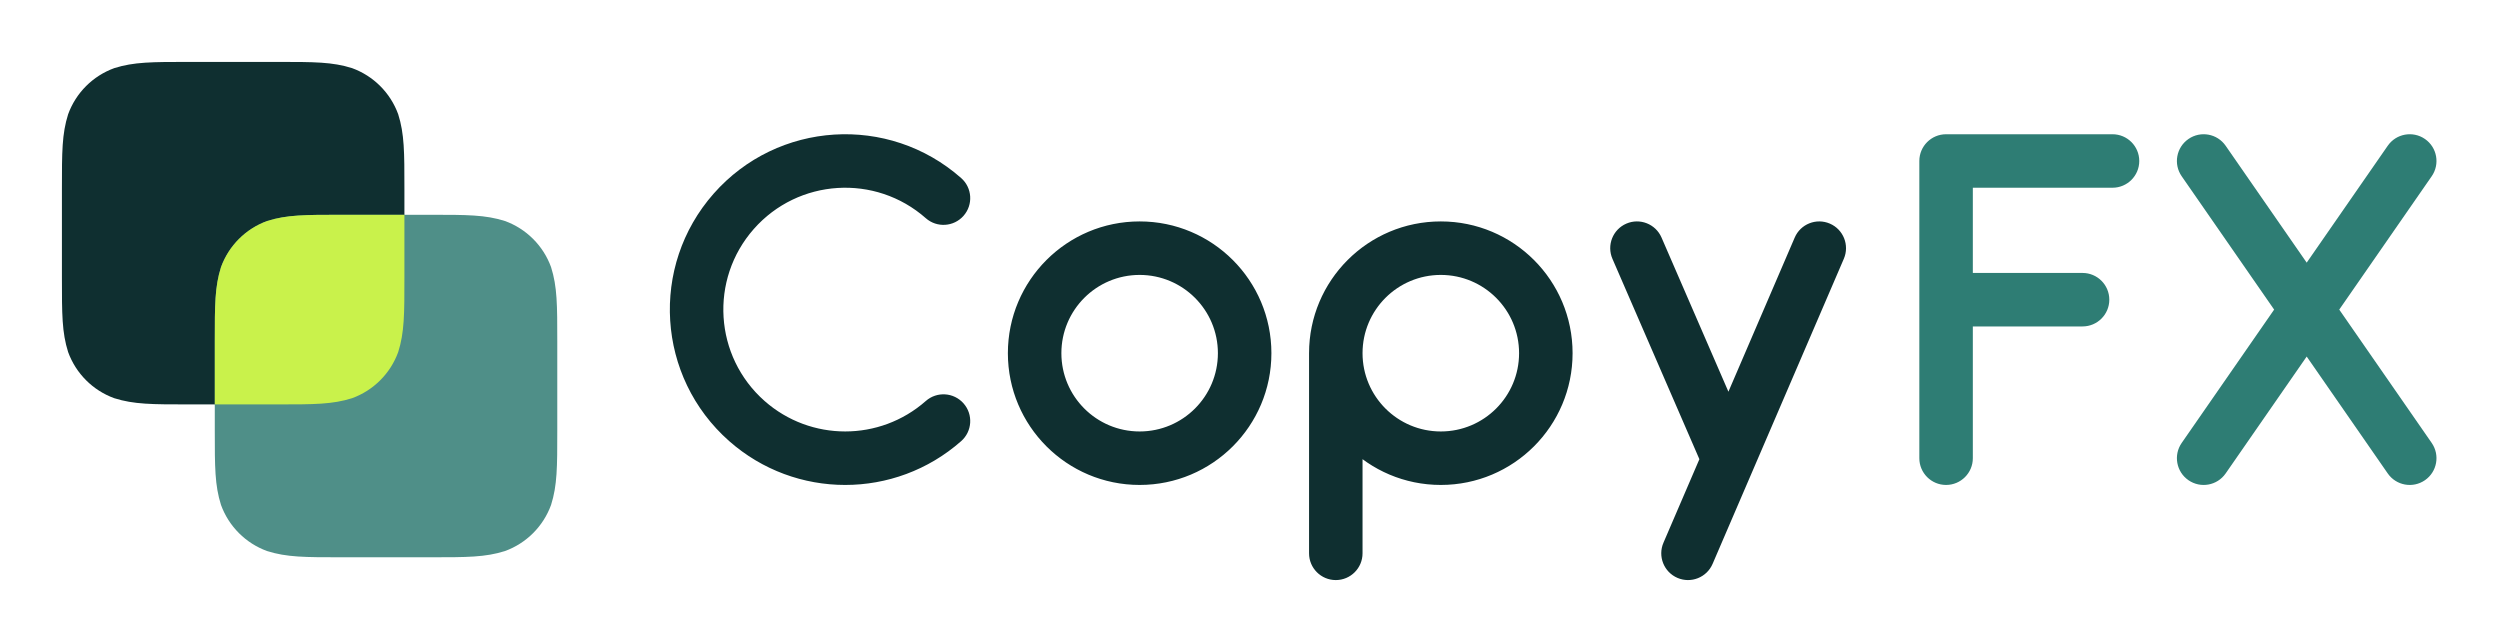
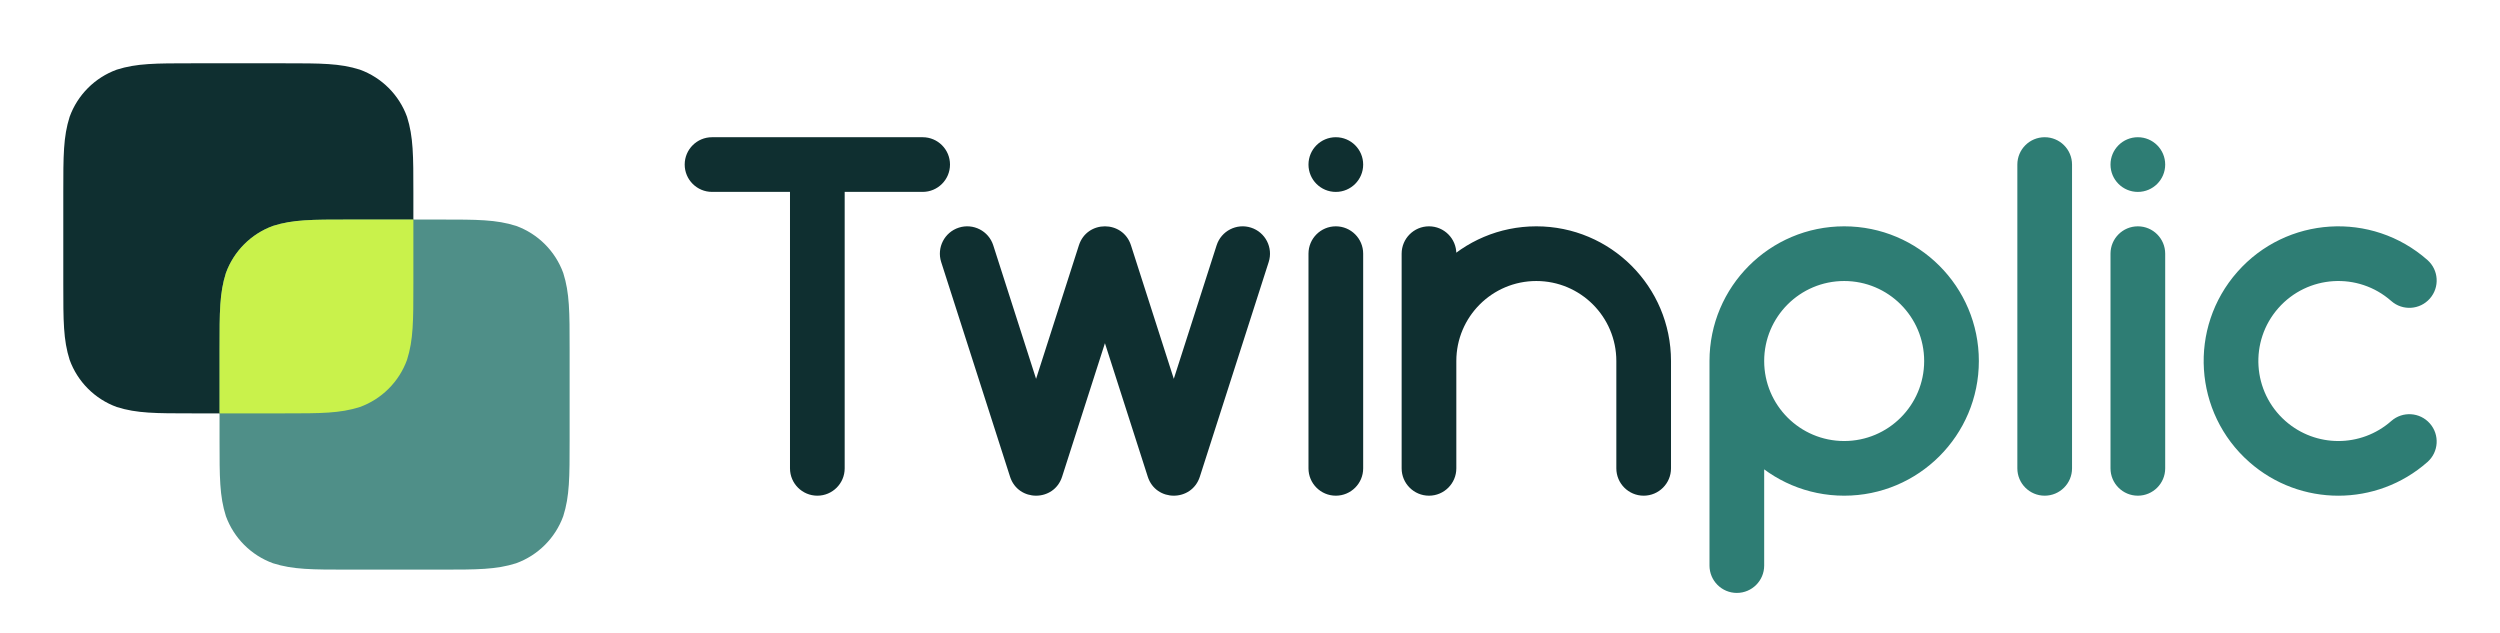
- <svg xmlns="http://www.w3.org/2000/svg" viewBox="0 0 1292 320" width="1292" height="320">
+ <svg xmlns="http://www.w3.org/2000/svg" viewBox="0 0 1264 320" width="1264" height="320">
  <defs>
    <clipPath id="front">
      <path d="M97.48 32.00L143.52 32.00C162.38 32.00 171.80 32.00 181.95 35.21C193.03 39.24 201.76 47.97 205.79 59.05C209.00 69.20 209.00 78.62 209.00 97.48L209.00 143.52C209.00 162.38 209.00 171.80 205.79 181.95C201.76 193.03 193.03 201.76 181.95 205.79C171.80 209.00 162.38 209.00 143.52 209.00L97.48 209.00C78.62 209.00 69.20 209.00 59.05 205.79C47.97 201.76 39.24 193.03 35.21 181.95C32.00 171.80 32.00 162.38 32.00 143.52L32.00 97.48C32.00 78.62 32.00 69.20 35.21 59.05C39.24 47.97 47.97 39.24 59.05 35.21C69.20 32.00 78.62 32.00 97.48 32.00Z" />
    </clipPath>
  </defs>
  <path fill="#0F2F30" d="M97.48 32.00L143.52 32.00C162.38 32.00 171.80 32.00 181.95 35.21C193.03 39.24 201.76 47.97 205.79 59.05C209.00 69.20 209.00 78.62 209.00 97.48L209.00 143.52C209.00 162.38 209.00 171.80 205.79 181.95C201.76 193.03 193.03 201.76 181.95 205.79C171.80 209.00 162.38 209.00 143.52 209.00L97.48 209.00C78.62 209.00 69.20 209.00 59.05 205.79C47.97 201.76 39.24 193.03 35.21 181.95C32.00 171.80 32.00 162.38 32.00 143.52L32.00 97.48C32.00 78.62 32.00 69.20 35.21 59.05C39.24 47.97 47.97 39.24 59.05 35.21C69.20 32.00 78.62 32.00 97.48 32.00Z" />
  <path fill="#4F8F88" d="M176.48 111.00L222.52 111.00C241.38 111.00 250.80 111.00 260.95 114.21C272.03 118.24 280.76 126.97 284.79 138.05C288.00 148.20 288.00 157.62 288.00 176.48L288.00 222.52C288.00 241.38 288.00 250.80 284.79 260.95C280.76 272.03 272.03 280.76 260.95 284.79C250.80 288.00 241.38 288.00 222.52 288.00L176.48 288.00C157.62 288.00 148.20 288.00 138.05 284.79C126.97 280.76 118.24 272.03 114.21 260.95C111.00 250.80 111.00 241.38 111.00 222.52L111.00 176.48C111.00 157.62 111.00 148.20 114.21 138.05C118.24 126.97 126.97 118.24 138.05 114.21C148.20 111.00 157.62 111.00 176.48 111.00Z" />
  <path fill="#C9F24B" clip-path="url(#front)" d="M176.48 111.00L222.52 111.00C241.38 111.00 250.80 111.00 260.95 114.21C272.03 118.24 280.76 126.97 284.79 138.05C288.00 148.20 288.00 157.62 288.00 176.48L288.00 222.52C288.00 241.38 288.00 250.80 284.79 260.95C280.76 272.03 272.03 280.76 260.95 284.79C250.80 288.00 241.38 288.00 222.52 288.00L176.48 288.00C157.62 288.00 148.20 288.00 138.05 284.79C126.97 280.76 118.24 272.03 114.21 260.95C111.00 250.80 111.00 241.38 111.00 222.52L111.00 176.48C111.00 157.62 111.00 148.20 114.21 138.05C118.24 126.97 126.97 118.24 138.05 114.21C148.20 111.00 157.62 111.00 176.48 111.00Z" />
-   <path fill="#0F2F30" d="M496.73 92.02C459.19 58.92 401.92 62.53 368.82 100.07C335.72 137.61 339.33 194.88 376.87 227.98C411.12 258.17 462.48 258.17 496.73 227.98C502.46 222.93 503.01 214.19 497.96 208.47C492.91 202.74 484.17 202.19 478.45 207.24C454.65 228.22 418.95 228.22 395.15 207.24C369.06 184.24 366.56 144.44 389.56 118.35C412.56 92.26 452.36 89.76 478.45 112.76C484.17 117.81 492.91 117.26 497.96 111.53C503.01 105.81 502.46 97.07 496.73 92.02ZM629.41 182.53C629.41 204.87 611.30 222.98 588.96 222.98C566.63 222.98 548.52 204.87 548.52 182.53C548.52 160.19 566.63 142.08 588.96 142.08C611.30 142.08 629.41 160.19 629.41 182.53ZM657.06 182.53C657.06 144.92 626.57 114.43 588.96 114.43C551.36 114.43 520.87 144.92 520.87 182.53C520.87 220.14 551.36 250.62 588.96 250.62C626.57 250.62 657.06 220.14 657.06 182.53ZM785.06 182.53C785.06 204.87 766.95 222.98 744.61 222.98C722.27 222.98 704.16 204.87 704.16 182.53C704.16 160.19 722.27 142.08 744.61 142.08C766.95 142.08 785.06 160.19 785.06 182.53ZM812.71 182.53C812.71 144.92 782.22 114.43 744.61 114.43C707.00 114.43 676.52 144.92 676.52 182.53C676.52 220.14 707.00 250.62 744.61 250.62C782.22 250.62 812.71 220.14 812.71 182.53ZM676.52 182.53L676.52 285.95C676.52 293.59 682.71 299.78 690.34 299.78C697.98 299.78 704.16 293.59 704.16 285.95L704.16 182.53C704.16 174.89 697.98 168.70 690.34 168.70C682.71 168.70 676.52 174.89 676.52 182.53ZM833.31 133.76L880.41 242.30C883.45 249.31 891.59 252.52 898.60 249.48C905.60 246.44 908.81 238.30 905.77 231.30L858.67 122.75C855.63 115.75 847.49 112.54 840.49 115.57C833.48 118.61 830.27 126.76 833.31 133.76ZM927.50 122.79L859.67 280.49C856.65 287.50 859.89 295.63 866.90 298.65C873.92 301.67 882.05 298.43 885.07 291.41L952.90 133.72C955.91 126.70 952.67 118.57 945.66 115.56C938.65 112.54 930.51 115.78 927.50 122.79Z" />
-   <path fill="#2E7D74" d="M1091.75 69.38L1005.73 69.38C998.10 69.38 991.91 75.57 991.91 83.20L991.91 236.80C991.91 244.43 998.10 250.62 1005.73 250.62C1013.37 250.62 1019.56 244.43 1019.56 236.80L1019.56 83.20L1005.73 97.02L1091.75 97.02C1099.38 97.02 1105.57 90.83 1105.57 83.20C1105.57 75.57 1099.38 69.38 1091.75 69.38ZM1005.73 168.70L1076.27 168.70C1083.90 168.70 1090.09 162.51 1090.09 154.88C1090.09 147.25 1083.90 141.06 1076.27 141.06L1005.73 141.06C998.10 141.06 991.91 147.25 991.91 154.88C991.91 162.51 998.10 168.70 1005.73 168.70ZM1127.49 91.08L1233.99 244.68C1238.34 250.95 1246.95 252.51 1253.23 248.16C1259.50 243.81 1261.06 235.20 1256.71 228.92L1150.21 75.32C1145.86 69.05 1137.25 67.49 1130.98 71.84C1124.70 76.19 1123.14 84.80 1127.49 91.08ZM1233.99 75.32L1127.49 228.92C1123.14 235.20 1124.70 243.81 1130.98 248.16C1137.25 252.51 1145.86 250.95 1150.21 244.68L1256.71 91.08C1261.06 84.80 1259.50 76.19 1253.23 71.84C1246.95 67.49 1238.34 69.05 1233.99 75.32Z" />
+   <path fill="#0F2F30" d="M360.00 97.02L466.50 97.02C474.13 97.02 480.32 90.83 480.32 83.20C480.32 75.57 474.13 69.38 466.50 69.38L360.00 69.38C352.37 69.38 346.18 75.57 346.18 83.20C346.18 90.83 352.37 97.02 360.00 97.02ZM399.42 83.20L399.42 236.80C399.42 244.43 405.61 250.62 413.25 250.62C420.88 250.62 427.07 244.43 427.07 236.80L427.07 83.20C427.07 75.57 420.88 69.38 413.25 69.38C405.61 69.38 399.42 75.57 399.42 83.20ZM475.86 132.48L510.68 241.02C514.78 253.82 532.90 253.82 537.00 241.02L571.82 132.48L545.49 132.48L580.31 241.02C584.41 253.82 602.53 253.82 606.64 241.02L641.45 132.48C643.78 125.21 639.78 117.42 632.51 115.09C625.24 112.76 617.46 116.76 615.12 124.03L580.31 232.58L606.64 232.58L571.82 124.03C567.71 111.23 549.60 111.23 545.49 124.03L510.68 232.58L537.00 232.58L502.19 124.03C499.86 116.76 492.07 112.76 484.80 115.09C477.53 117.42 473.53 125.21 475.86 132.48ZM661.57 128.26L661.57 236.80C661.57 244.43 667.76 250.62 675.39 250.62C683.03 250.62 689.22 244.43 689.22 236.80L689.22 128.26C689.22 120.62 683.03 114.43 675.39 114.43C667.76 114.43 661.57 120.62 661.57 128.26ZM661.57 83.20L661.57 83.21C661.57 90.85 667.76 97.03 675.39 97.03C683.03 97.03 689.22 90.85 689.22 83.21L689.22 83.20C689.22 75.57 683.03 69.38 675.39 69.38C667.76 69.38 661.57 75.57 661.57 83.20ZM708.67 128.26L708.67 236.80C708.67 244.43 714.86 250.62 722.50 250.62C730.13 250.62 736.32 244.43 736.32 236.80L736.32 128.26C736.32 120.62 730.13 114.43 722.50 114.43C714.86 114.43 708.67 120.62 708.67 128.26ZM736.32 182.53C736.32 160.19 754.43 142.08 776.77 142.08C799.11 142.08 817.22 160.19 817.22 182.53L817.22 236.80C817.22 244.43 823.41 250.62 831.04 250.62C838.67 250.62 844.86 244.43 844.86 236.80L844.86 182.53C844.86 144.92 814.38 114.43 776.77 114.43C739.16 114.43 708.67 144.92 708.67 182.53C708.67 190.16 714.86 196.35 722.50 196.35C730.13 196.35 736.32 190.16 736.32 182.53Z" />
+   <path fill="#2E7D74" d="M972.86 182.53C972.86 204.87 954.75 222.98 932.42 222.98C910.08 222.98 891.97 204.87 891.97 182.53C891.97 160.19 910.08 142.08 932.42 142.08C954.75 142.08 972.86 160.19 972.86 182.53ZM1000.51 182.53C1000.51 144.92 970.02 114.43 932.42 114.43C894.81 114.43 864.32 144.92 864.32 182.53C864.32 220.14 894.81 250.62 932.42 250.62C970.02 250.62 1000.51 220.14 1000.51 182.53ZM864.32 182.53L864.32 285.95C864.32 293.59 870.51 299.78 878.14 299.78C885.78 299.78 891.97 293.59 891.97 285.95L891.97 182.53C891.97 174.89 885.78 168.70 878.14 168.70C870.51 168.70 864.32 174.89 864.32 182.53ZM1019.97 83.20L1019.97 236.80C1019.97 244.43 1026.16 250.62 1033.79 250.62C1041.43 250.62 1047.62 244.43 1047.62 236.80L1047.62 83.20C1047.62 75.57 1041.43 69.38 1033.79 69.38C1026.16 69.38 1019.97 75.57 1019.97 83.20ZM1067.07 128.26L1067.07 236.80C1067.07 244.43 1073.26 250.62 1080.90 250.62C1088.53 250.62 1094.72 244.43 1094.72 236.80L1094.72 128.26C1094.72 120.62 1088.53 114.43 1080.90 114.43C1073.26 114.43 1067.07 120.62 1067.07 128.26ZM1067.07 83.20L1067.07 83.21C1067.07 90.85 1073.26 97.03 1080.90 97.03C1088.53 97.03 1094.72 90.85 1094.72 83.21L1094.72 83.20C1094.72 75.57 1088.53 69.38 1080.90 69.38C1073.26 69.38 1067.07 75.57 1067.07 83.20ZM1227.30 131.45C1199.09 106.58 1156.06 109.28 1131.19 137.50C1106.32 165.71 1109.03 208.74 1137.24 233.61C1162.97 256.30 1201.57 256.30 1227.30 233.61C1233.03 228.56 1233.58 219.82 1228.53 214.10C1223.48 208.37 1214.75 207.82 1209.02 212.87C1193.73 226.35 1170.81 226.35 1155.52 212.87C1138.77 198.10 1137.16 172.54 1151.93 155.78C1166.70 139.02 1192.26 137.41 1209.02 152.19C1214.75 157.24 1223.48 156.69 1228.53 150.96C1233.58 145.23 1233.03 136.50 1227.30 131.45Z" />
</svg>
